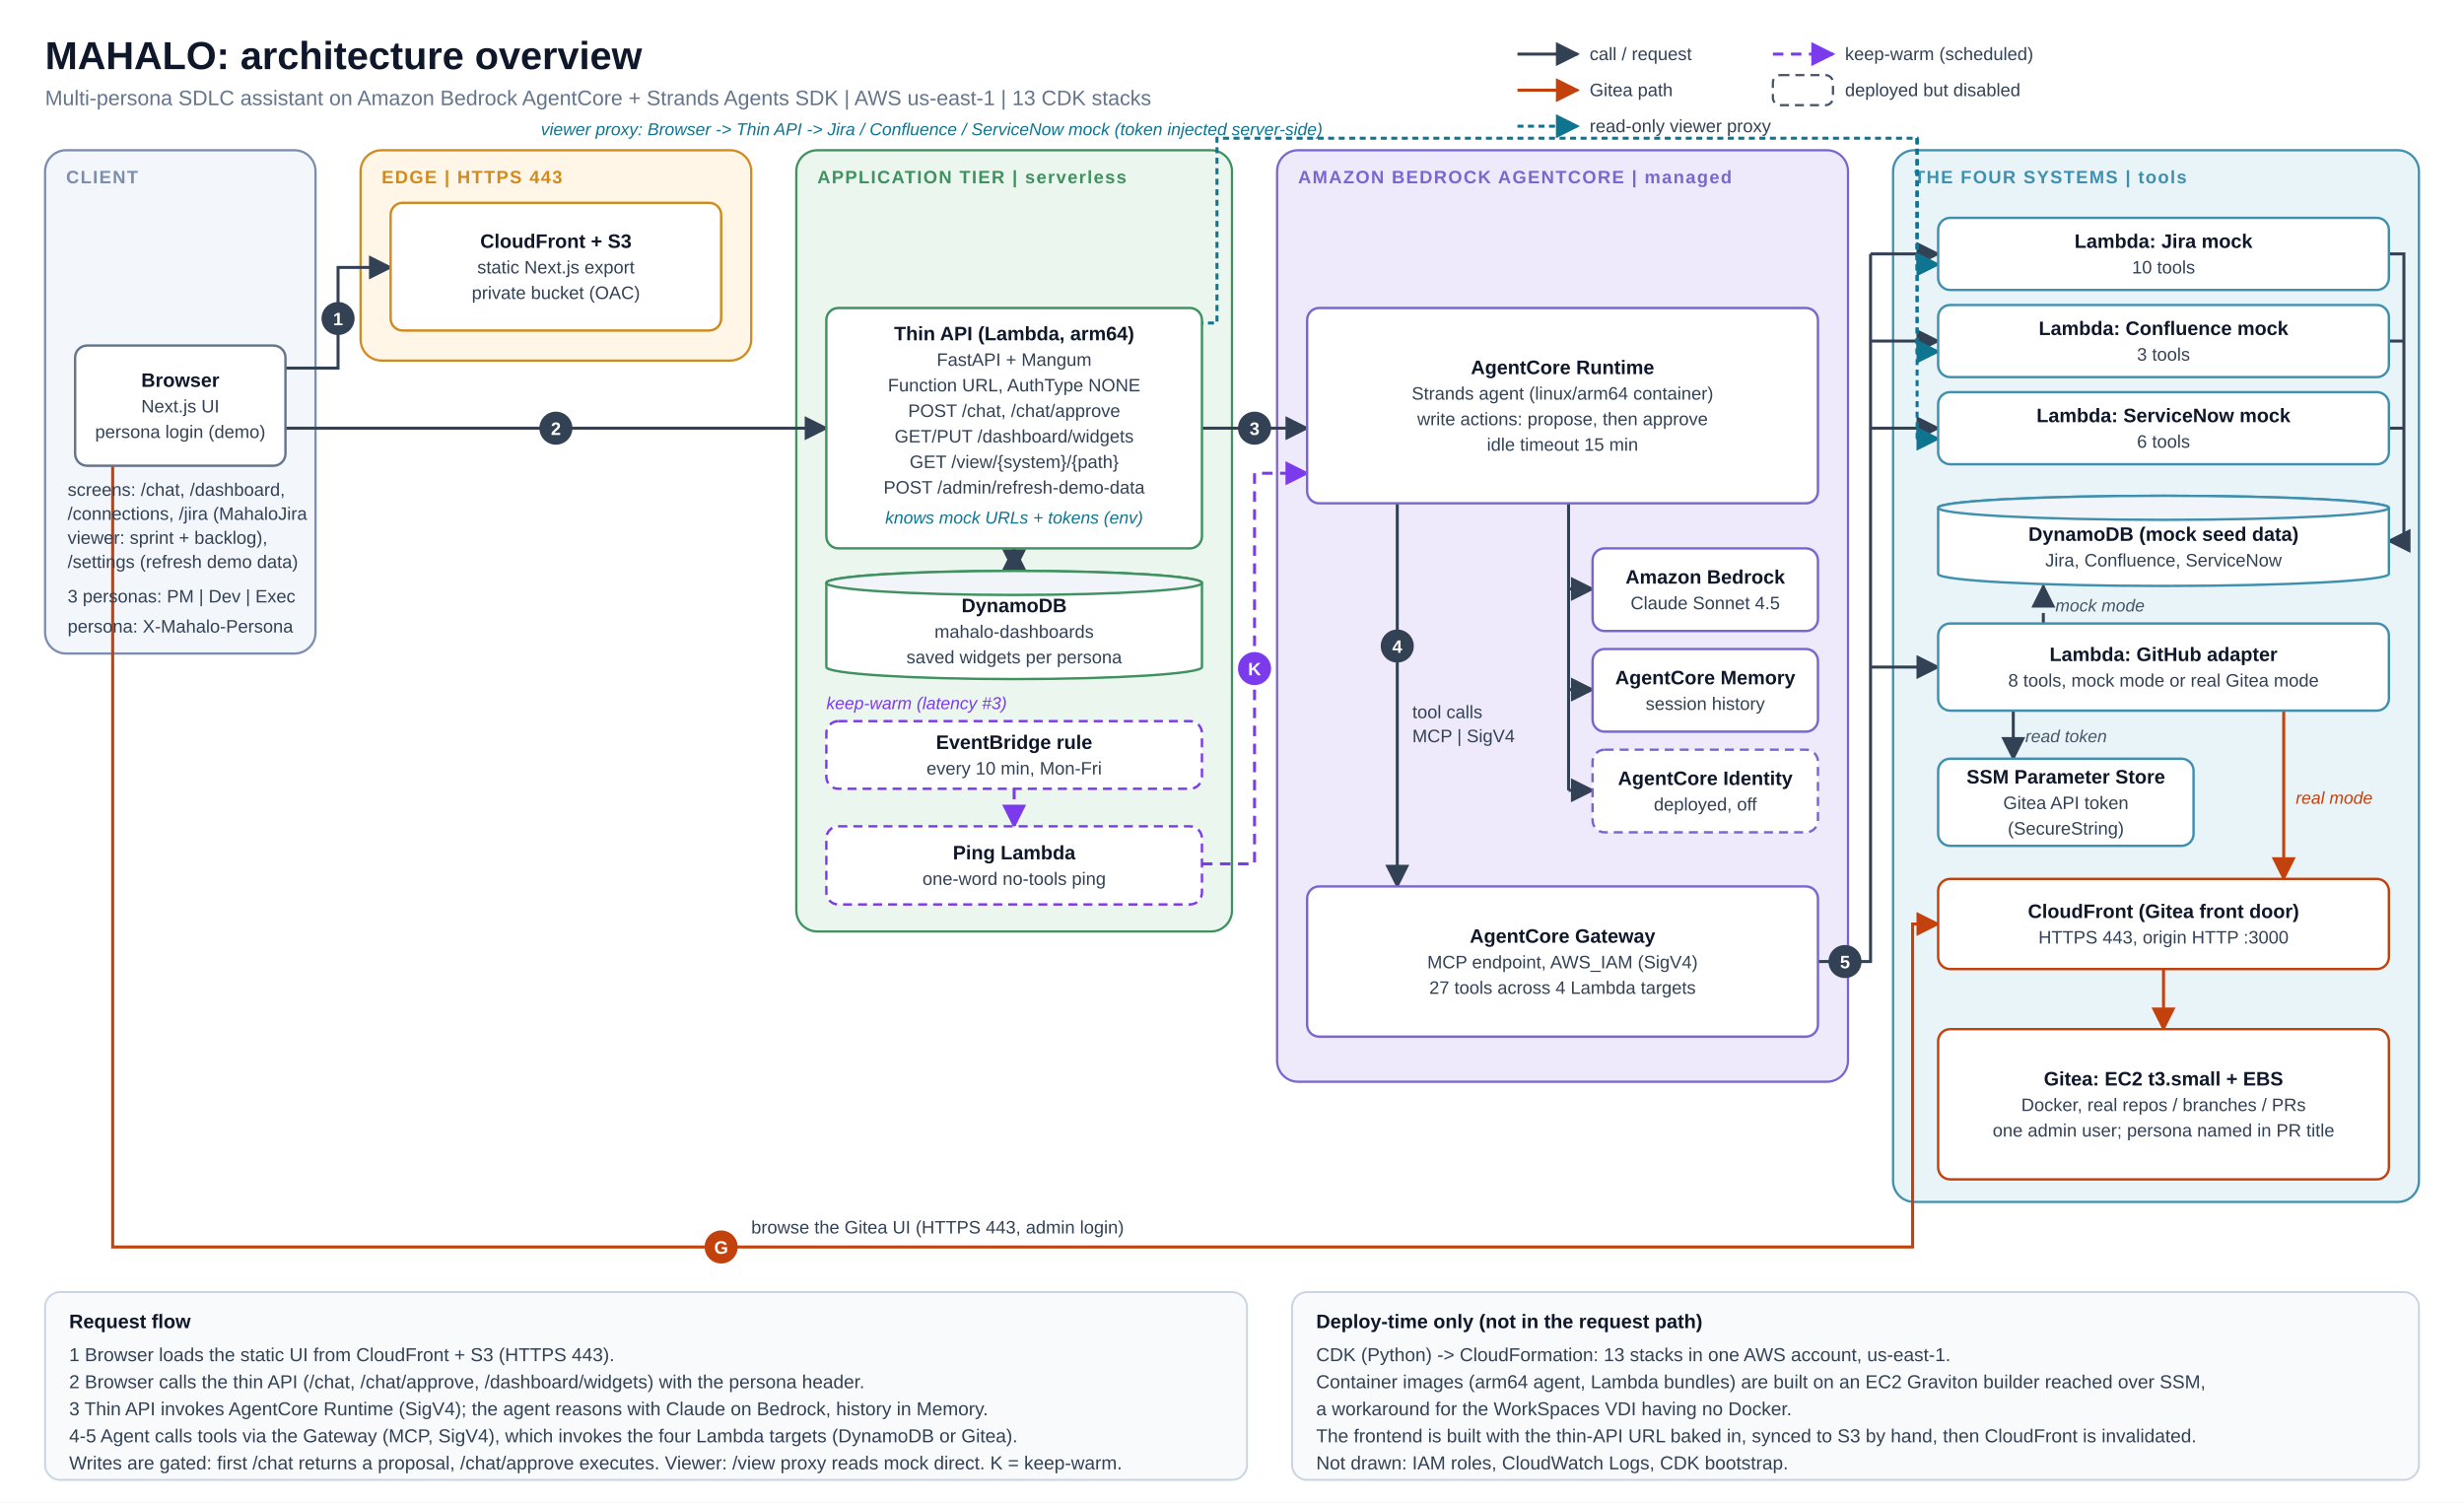
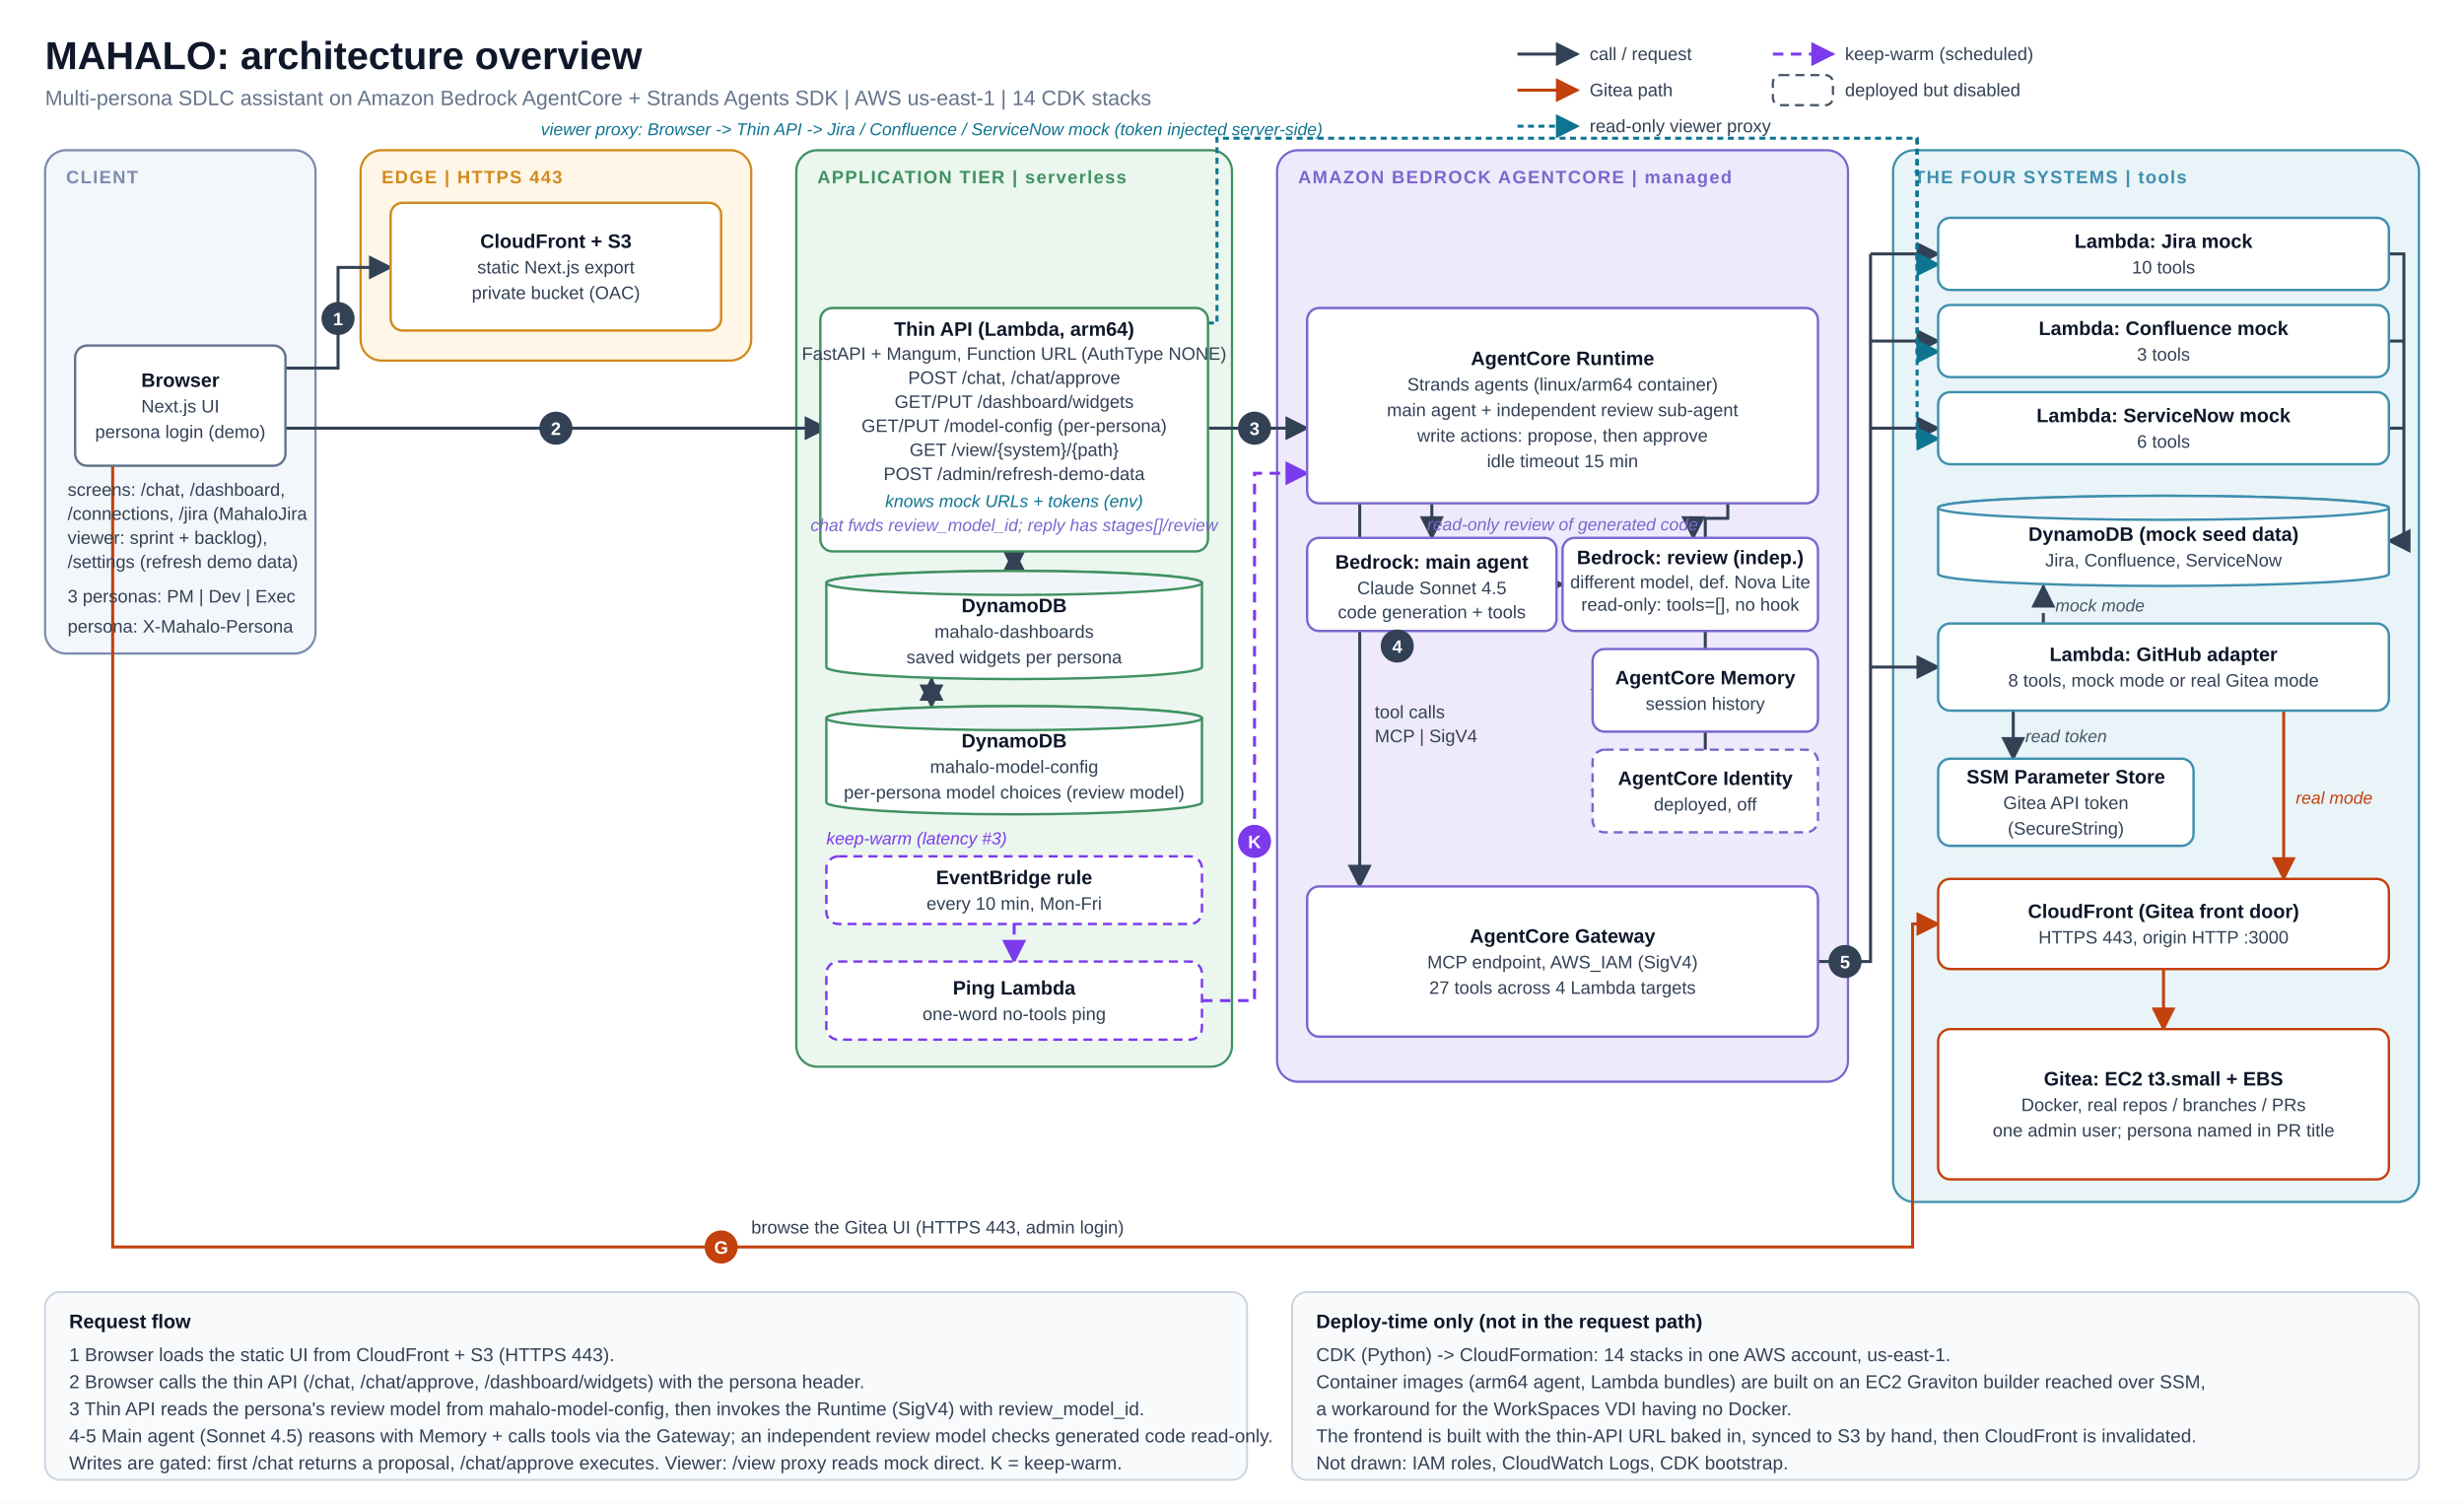
<svg xmlns="http://www.w3.org/2000/svg" width="1640" height="1000" viewBox="0 0 1640 1000">
  <style>
text{font-family:'Segoe UI',Arial,Helvetica,sans-serif}
.t{font-size:13px;font-weight:700;fill:#0f172a}
.s{font-size:12px;fill:#334155}
.zl{font-size:12px;font-weight:700;letter-spacing:.9px}
.l{font-size:11.5px;font-style:italic}
.n{font-size:12px;font-weight:700;fill:#fff}
.h1{font-size:26px;font-weight:700;fill:#0f172a}
.h2{font-size:14px;fill:#64748b}
.pt{font-size:13px;font-weight:700;fill:#0f172a}
.pl{font-size:12.5px;fill:#334155}
</style>
  <defs>
    <marker id="a-334155" viewBox="0 0 10 10" refX="9" refY="5" markerWidth="8" markerHeight="8" orient="auto-start-reverse">
      <path d="M0,0 L10,5 L0,10 z" fill="#334155" />
    </marker>
    <marker id="a-C2410C" viewBox="0 0 10 10" refX="9" refY="5" markerWidth="8" markerHeight="8" orient="auto-start-reverse">
      <path d="M0,0 L10,5 L0,10 z" fill="#C2410C" />
    </marker>
    <marker id="a-7C3AED" viewBox="0 0 10 10" refX="9" refY="5" markerWidth="8" markerHeight="8" orient="auto-start-reverse">
      <path d="M0,0 L10,5 L0,10 z" fill="#7C3AED" />
    </marker>
    <marker id="a-0E7490" viewBox="0 0 10 10" refX="9" refY="5" markerWidth="8" markerHeight="8" orient="auto-start-reverse">
      <path d="M0,0 L10,5 L0,10 z" fill="#0E7490" />
    </marker>
  </defs>
  <rect width="1640" height="1000" fill="#ffffff" />
  <text x="30" y="46" text-anchor="start" class="h1" fill="#0f172a">MAHALO: architecture overview</text>
-   <text x="30" y="70" text-anchor="start" class="h2" fill="#64748b">Multi-persona SDLC assistant on Amazon Bedrock AgentCore + Strands Agents SDK  |  AWS us-east-1  |  13 CDK stacks</text>
+   <text x="30" y="70" text-anchor="start" class="h2" fill="#64748b">Multi-persona SDLC assistant on Amazon Bedrock AgentCore + Strands Agents SDK  |  AWS us-east-1  |  14 CDK stacks</text>
  <path d="M1010,36 L1050,36" fill="none" stroke="#334155" stroke-width="2" marker-end="url(#a-334155)" />
  <text x="1058" y="40" text-anchor="start" class="s" fill="#334155">call / request</text>
  <path d="M1180,36 L1220,36" fill="none" stroke="#7C3AED" stroke-width="2" stroke-dasharray="7 5" marker-end="url(#a-7C3AED)" />
  <text x="1228" y="40" text-anchor="start" class="s" fill="#334155">keep-warm (scheduled)</text>
  <path d="M1010,60 L1050,60" fill="none" stroke="#C2410C" stroke-width="2" marker-end="url(#a-C2410C)" />
  <text x="1058" y="64" text-anchor="start" class="s" fill="#334155">Gitea path</text>
  <path d="M1010,84 L1050,84" fill="none" stroke="#0E7490" stroke-width="2" stroke-dasharray="4 3" marker-end="url(#a-0E7490)" />
  <text x="1058" y="88" text-anchor="start" class="s" fill="#334155">read-only viewer proxy</text>
  <rect x="1180" y="50" width="40" height="20" rx="5" fill="#fff" stroke="#475569" stroke-width="1.5" stroke-dasharray="6 4" />
  <text x="1228" y="64" text-anchor="start" class="s" fill="#334155">deployed but disabled</text>
  <rect x="30" y="100" width="180" height="335" rx="14" fill="#F3F6FB" stroke="#7C8DAE" stroke-width="1.5" />
  <text x="44" y="122" class="zl" fill="#7C8DAE">CLIENT</text>
  <rect x="240" y="100" width="260" height="140" rx="14" fill="#FFF6E8" stroke="#D08A1E" stroke-width="1.5" />
  <text x="254" y="122" class="zl" fill="#D08A1E">EDGE  |  HTTPS 443</text>
-   <rect x="530" y="100" width="290" height="520" rx="14" fill="#EAF6EE" stroke="#3F9160" stroke-width="1.5" />
+   <rect x="530" y="100" width="290" height="610" rx="14" fill="#EAF6EE" stroke="#3F9160" stroke-width="1.5" />
  <text x="544" y="122" class="zl" fill="#3F9160">APPLICATION TIER  |  serverless</text>
  <rect x="850" y="100" width="380" height="620" rx="14" fill="#EEEAFB" stroke="#7B66CF" stroke-width="1.5" />
  <text x="864" y="122" class="zl" fill="#7B66CF">AMAZON BEDROCK AGENTCORE  |  managed</text>
  <rect x="1260" y="100" width="350" height="700" rx="14" fill="#E8F4F8" stroke="#3F8FAE" stroke-width="1.5" />
  <text x="1274" y="122" class="zl" fill="#3F8FAE">THE FOUR SYSTEMS  |  tools</text>
  <path d="M190,245 L225,245 L225,178 L260,178" fill="none" stroke="#334155" stroke-width="2" marker-end="url(#a-334155)" />
  <path d="M190,285 L550,285" fill="none" stroke="#334155" stroke-width="2" marker-end="url(#a-334155)" />
  <path d="M800,285 L870,285" fill="none" stroke="#334155" stroke-width="2" marker-end="url(#a-334155)" />
-   <path d="M675,365 L675,380" fill="none" stroke="#334155" stroke-width="2" marker-start="url(#a-334155)" marker-end="url(#a-334155)" />
-   <path d="M930,335 L930,590" fill="none" stroke="#334155" stroke-width="2" marker-end="url(#a-334155)" />
-   <path d="M1044,335 L1044,526" fill="none" stroke="#334155" stroke-width="2" />
-   <path d="M1044,392 L1060,392" fill="none" stroke="#334155" stroke-width="2" marker-end="url(#a-334155)" />
-   <path d="M1044,459 L1060,459" fill="none" stroke="#334155" stroke-width="2" marker-end="url(#a-334155)" />
-   <path d="M1044,526 L1060,526" fill="none" stroke="#334155" stroke-width="2" marker-end="url(#a-334155)" />
+   <path d="M675,367 L675,380" fill="none" stroke="#334155" stroke-width="2" marker-start="url(#a-334155)" marker-end="url(#a-334155)" />
+   <path d="M620,452 L620,470" fill="none" stroke="#334155" stroke-width="2" marker-start="url(#a-334155)" marker-end="url(#a-334155)" />
+   <path d="M905,335 L905,590" fill="none" stroke="#334155" stroke-width="2" marker-end="url(#a-334155)" />
+   <path d="M953,335 L953,358" fill="none" stroke="#334155" stroke-width="2" marker-end="url(#a-334155)" />
+   <path d="M1036,389 L1040,389" fill="none" stroke="#334155" stroke-width="2" stroke-dasharray="5 3" marker-end="url(#a-334155)" />
+   <path d="M1150,335 L1150,345 L1135,345 L1135,526" fill="none" stroke="#334155" stroke-width="2" />
+   <path d="M1127,345 L1127,358" fill="none" stroke="#334155" stroke-width="2" marker-end="url(#a-334155)" />
+   <path d="M1135,459 L1060,459" fill="none" stroke="#334155" stroke-width="2" marker-end="url(#a-334155)" />
+   <path d="M1135,526 L1060,526" fill="none" stroke="#334155" stroke-width="2" marker-end="url(#a-334155)" />
  <path d="M1210,640 L1245,640 L1245,169" fill="none" stroke="#334155" stroke-width="2" />
  <path d="M1245,169 L1290,169" fill="none" stroke="#334155" stroke-width="2" marker-end="url(#a-334155)" />
  <path d="M1245,227 L1290,227" fill="none" stroke="#334155" stroke-width="2" marker-end="url(#a-334155)" />
  <path d="M1245,285 L1290,285" fill="none" stroke="#334155" stroke-width="2" marker-end="url(#a-334155)" />
  <path d="M1245,444 L1290,444" fill="none" stroke="#334155" stroke-width="2" marker-end="url(#a-334155)" />
  <path d="M1590,227 L1600,227" fill="none" stroke="#334155" stroke-width="2" />
  <path d="M1590,285 L1600,285" fill="none" stroke="#334155" stroke-width="2" />
  <path d="M1590,169 L1600,169 L1600,360 L1590,360" fill="none" stroke="#334155" stroke-width="2" marker-end="url(#a-334155)" />
  <path d="M1360,415 L1360,390" fill="none" stroke="#334155" stroke-width="2" stroke-dasharray="7 5" marker-end="url(#a-334155)" />
  <path d="M1340,473 L1340,505" fill="none" stroke="#334155" stroke-width="2" marker-end="url(#a-334155)" />
  <path d="M1520,473 L1520,585" fill="none" stroke="#C2410C" stroke-width="2" marker-end="url(#a-C2410C)" />
  <path d="M1440,645 L1440,685" fill="none" stroke="#C2410C" stroke-width="2" marker-end="url(#a-C2410C)" />
  <path d="M75,310 L75,830 L1273,830 L1273,615 L1290,615" fill="none" stroke="#C2410C" stroke-width="2" marker-end="url(#a-C2410C)" />
-   <path d="M675,525 L675,550" fill="none" stroke="#7C3AED" stroke-width="2" stroke-dasharray="7 5" marker-end="url(#a-7C3AED)" />
-   <path d="M800,575 L835,575 L835,315 L870,315" fill="none" stroke="#7C3AED" stroke-width="2" stroke-dasharray="7 5" marker-end="url(#a-7C3AED)" />
+   <path d="M675,615 L675,640" fill="none" stroke="#7C3AED" stroke-width="2" stroke-dasharray="7 5" marker-end="url(#a-7C3AED)" />
+   <path d="M800,666 L835,666 L835,315 L870,315" fill="none" stroke="#7C3AED" stroke-width="2" stroke-dasharray="7 5" marker-end="url(#a-7C3AED)" />
  <path d="M790,215 L810,215 L810,92 L1276,92 L1276,176 L1290,176" fill="none" stroke="#0E7490" stroke-width="2" stroke-dasharray="4 3" marker-end="url(#a-0E7490)" />
  <path d="M1276,92 L1276,234 L1290,234" fill="none" stroke="#0E7490" stroke-width="2" stroke-dasharray="4 3" marker-end="url(#a-0E7490)" />
  <path d="M1276,92 L1276,292 L1290,292" fill="none" stroke="#0E7490" stroke-width="2" stroke-dasharray="4 3" marker-end="url(#a-0E7490)" />
  <text x="360" y="90" text-anchor="start" class="l" fill="#0E7490">viewer proxy: Browser -&gt; Thin API -&gt; Jira / Confluence / ServiceNow mock (token injected server-side)</text>
  <rect x="50" y="230" width="140" height="80" rx="8" fill="#fff" stroke="#64748B" stroke-width="1.6" />
  <text x="120.0" y="257.5" text-anchor="middle" class="t">Browser</text>
  <text x="120.0" y="274.5" text-anchor="middle" class="s">Next.js UI</text>
  <text x="120.0" y="291.5" text-anchor="middle" class="s">persona login (demo)</text>
  <text x="45" y="330" text-anchor="start" class="s" fill="#334155">screens: /chat, /dashboard,</text>
  <text x="45" y="346" text-anchor="start" class="s" fill="#334155">/connections, /jira (MahaloJira</text>
  <text x="45" y="362" text-anchor="start" class="s" fill="#334155">viewer: sprint + backlog),</text>
  <text x="45" y="378" text-anchor="start" class="s" fill="#334155">/settings (refresh demo data)</text>
  <text x="45" y="401" text-anchor="start" class="s" fill="#334155">3 personas: PM | Dev | Exec</text>
  <text x="45" y="421" text-anchor="start" class="s" fill="#334155">persona: X-Mahalo-Persona</text>
  <rect x="260" y="135" width="220" height="85" rx="8" fill="#fff" stroke="#D08A1E" stroke-width="1.6" />
  <text x="370.0" y="165.0" text-anchor="middle" class="t">CloudFront + S3</text>
  <text x="370.0" y="182.0" text-anchor="middle" class="s">static Next.js export</text>
  <text x="370.0" y="199.0" text-anchor="middle" class="s">private bucket (OAC)</text>
-   <rect x="550" y="205" width="250" height="160" rx="8" fill="#fff" stroke="#3F9160" stroke-width="1.6" />
-   <text x="675.0" y="226.5" text-anchor="middle" class="t">Thin API (Lambda, arm64)</text>
-   <text x="675.0" y="243.5" text-anchor="middle" class="s">FastAPI + Mangum</text>
-   <text x="675.0" y="260.5" text-anchor="middle" class="s">Function URL, AuthType NONE</text>
-   <text x="675.0" y="277.5" text-anchor="middle" class="s">POST /chat, /chat/approve</text>
-   <text x="675.0" y="294.5" text-anchor="middle" class="s">GET/PUT /dashboard/widgets</text>
-   <text x="675.0" y="311.5" text-anchor="middle" class="s">GET /view/{system}/{path}</text>
-   <text x="675.0" y="328.5" text-anchor="middle" class="s">POST /admin/refresh-demo-data</text>
-   <text x="675.0" y="348.5" text-anchor="middle" class="l" fill="#0E7490">knows mock URLs + tokens (env)</text>
+   <rect x="546" y="205" width="258" height="162" rx="8" fill="#fff" stroke="#3F9160" stroke-width="1.6" />
+   <text x="675.0" y="223.5" text-anchor="middle" class="t">Thin API (Lambda, arm64)</text>
+   <text x="675.0" y="239.5" text-anchor="middle" class="s">FastAPI + Mangum, Function URL (AuthType NONE)</text>
+   <text x="675.0" y="255.5" text-anchor="middle" class="s">POST /chat, /chat/approve</text>
+   <text x="675.0" y="271.5" text-anchor="middle" class="s">GET/PUT /dashboard/widgets</text>
+   <text x="675.0" y="287.5" text-anchor="middle" class="s">GET/PUT /model-config (per-persona)</text>
+   <text x="675.0" y="303.5" text-anchor="middle" class="s">GET /view/{system}/{path}</text>
+   <text x="675.0" y="319.5" text-anchor="middle" class="s">POST /admin/refresh-demo-data</text>
+   <text x="675.0" y="337.5" text-anchor="middle" class="l" fill="#0E7490">knows mock URLs + tokens (env)</text>
+   <text x="675.0" y="353.5" text-anchor="middle" class="l" fill="#7B66CF">chat fwds review_model_id; reply has stages[]/review</text>
  <path d="M550,388 a125.0,8 0 0 1 250,0 v56 a125.0,8 0 0 1 -250,0 z" fill="#fff" stroke="#3F9160" stroke-width="1.6" />
  <ellipse cx="675.0" cy="388" rx="125.0" ry="8" fill="#F1F5F9" stroke="#3F9160" stroke-width="1.6" />
  <text x="675.0" y="407.5" text-anchor="middle" class="t">DynamoDB</text>
  <text x="675.0" y="424.5" text-anchor="middle" class="s">mahalo-dashboards</text>
  <text x="675.0" y="441.5" text-anchor="middle" class="s">saved widgets per persona</text>
-   <text x="550" y="472" text-anchor="start" class="l" fill="#7C3AED">keep-warm (latency #3)</text>
-   <rect x="550" y="480" width="250" height="45" rx="8" fill="#fff" stroke="#7C3AED" stroke-width="1.6" stroke-dasharray="6 4" />
-   <text x="675.0" y="498.5" text-anchor="middle" class="t">EventBridge rule</text>
-   <text x="675.0" y="515.5" text-anchor="middle" class="s">every 10 min, Mon-Fri</text>
-   <rect x="550" y="550" width="250" height="52" rx="8" fill="#fff" stroke="#7C3AED" stroke-width="1.6" stroke-dasharray="6 4" />
-   <text x="675.0" y="572.0" text-anchor="middle" class="t">Ping Lambda</text>
-   <text x="675.0" y="589.0" text-anchor="middle" class="s">one-word no-tools ping</text>
+   <path d="M550,478 a125.0,8 0 0 1 250,0 v56 a125.0,8 0 0 1 -250,0 z" fill="#fff" stroke="#3F9160" stroke-width="1.6" />
+   <ellipse cx="675.0" cy="478" rx="125.0" ry="8" fill="#F1F5F9" stroke="#3F9160" stroke-width="1.6" />
+   <text x="675.0" y="497.5" text-anchor="middle" class="t">DynamoDB</text>
+   <text x="675.0" y="514.5" text-anchor="middle" class="s">mahalo-model-config</text>
+   <text x="675.0" y="531.5" text-anchor="middle" class="s">per-persona model choices (review model)</text>
+   <text x="550" y="562" text-anchor="start" class="l" fill="#7C3AED">keep-warm (latency #3)</text>
+   <rect x="550" y="570" width="250" height="45" rx="8" fill="#fff" stroke="#7C3AED" stroke-width="1.6" stroke-dasharray="6 4" />
+   <text x="675.0" y="588.5" text-anchor="middle" class="t">EventBridge rule</text>
+   <text x="675.0" y="605.5" text-anchor="middle" class="s">every 10 min, Mon-Fri</text>
+   <rect x="550" y="640" width="250" height="52" rx="8" fill="#fff" stroke="#7C3AED" stroke-width="1.6" stroke-dasharray="6 4" />
+   <text x="675.0" y="662.0" text-anchor="middle" class="t">Ping Lambda</text>
+   <text x="675.0" y="679.0" text-anchor="middle" class="s">one-word no-tools ping</text>
  <rect x="870" y="205" width="340" height="130" rx="8" fill="#fff" stroke="#7B66CF" stroke-width="1.6" />
-   <text x="1040.0" y="249.0" text-anchor="middle" class="t">AgentCore Runtime</text>
-   <text x="1040.0" y="266.0" text-anchor="middle" class="s">Strands agent (linux/arm64 container)</text>
-   <text x="1040.0" y="283.0" text-anchor="middle" class="s">write actions: propose, then approve</text>
-   <text x="1040.0" y="300.0" text-anchor="middle" class="s">idle timeout 15 min</text>
-   <rect x="1060" y="365" width="150" height="55" rx="8" fill="#fff" stroke="#7B66CF" stroke-width="1.6" />
-   <text x="1135.0" y="388.5" text-anchor="middle" class="t">Amazon Bedrock</text>
-   <text x="1135.0" y="405.5" text-anchor="middle" class="s">Claude Sonnet 4.5</text>
+   <text x="1040.0" y="243.0" text-anchor="middle" class="t">AgentCore Runtime</text>
+   <text x="1040.0" y="260.0" text-anchor="middle" class="s">Strands agents (linux/arm64 container)</text>
+   <text x="1040.0" y="277.0" text-anchor="middle" class="s">main agent + independent review sub-agent</text>
+   <text x="1040.0" y="294.0" text-anchor="middle" class="s">write actions: propose, then approve</text>
+   <text x="1040.0" y="311.0" text-anchor="middle" class="s">idle timeout 15 min</text>
+   <rect x="870" y="358" width="166" height="62" rx="8" fill="#fff" stroke="#7B66CF" stroke-width="1.6" />
+   <text x="953.0" y="378.5" text-anchor="middle" class="t">Bedrock: main agent</text>
+   <text x="953.0" y="395.5" text-anchor="middle" class="s">Claude Sonnet 4.5</text>
+   <text x="953.0" y="411.5" text-anchor="middle" class="s">code generation + tools</text>
+   <rect x="1040" y="358" width="170" height="62" rx="8" fill="#fff" stroke="#7B66CF" stroke-width="1.6" />
+   <text x="1125.0" y="375.5" text-anchor="middle" class="t">Bedrock: review (indep.)</text>
+   <text x="1125.0" y="391.5" text-anchor="middle" class="s">different model, def. Nova Lite</text>
+   <text x="1125.0" y="406.5" text-anchor="middle" class="s">read-only: tools=[], no hook</text>
  <rect x="1060" y="432" width="150" height="55" rx="8" fill="#fff" stroke="#7B66CF" stroke-width="1.6" />
  <text x="1135.0" y="455.5" text-anchor="middle" class="t">AgentCore Memory</text>
  <text x="1135.0" y="472.5" text-anchor="middle" class="s">session history</text>
  <rect x="1060" y="499" width="150" height="55" rx="8" fill="#fff" stroke="#7B66CF" stroke-width="1.6" stroke-dasharray="6 4" />
  <text x="1135.0" y="522.5" text-anchor="middle" class="t">AgentCore Identity</text>
  <text x="1135.0" y="539.5" text-anchor="middle" class="s">deployed, off</text>
  <rect x="870" y="590" width="340" height="100" rx="8" fill="#fff" stroke="#7B66CF" stroke-width="1.6" />
  <text x="1040.0" y="627.5" text-anchor="middle" class="t">AgentCore Gateway</text>
  <text x="1040.0" y="644.5" text-anchor="middle" class="s">MCP endpoint, AWS_IAM (SigV4)</text>
  <text x="1040.0" y="661.5" text-anchor="middle" class="s">27 tools across 4 Lambda targets</text>
-   <text x="940" y="478" text-anchor="start" class="s" fill="#334155">tool calls</text>
-   <text x="940" y="494" text-anchor="start" class="s" fill="#334155">MCP | SigV4</text>
+   <text x="915" y="478" text-anchor="start" class="s" fill="#334155">tool calls</text>
+   <text x="915" y="494" text-anchor="start" class="s" fill="#334155">MCP | SigV4</text>
+   <text x="1040" y="353" text-anchor="middle" class="l" fill="#7B66CF">read-only review of generated code</text>
  <rect x="1290" y="145" width="300" height="48" rx="8" fill="#fff" stroke="#3F8FAE" stroke-width="1.6" />
  <text x="1440.0" y="165.0" text-anchor="middle" class="t">Lambda: Jira mock</text>
  <text x="1440.0" y="182.0" text-anchor="middle" class="s">10 tools</text>
  <rect x="1290" y="203" width="300" height="48" rx="8" fill="#fff" stroke="#3F8FAE" stroke-width="1.6" />
  <text x="1440.0" y="223.0" text-anchor="middle" class="t">Lambda: Confluence mock</text>
  <text x="1440.0" y="240.0" text-anchor="middle" class="s">3 tools</text>
  <rect x="1290" y="261" width="300" height="48" rx="8" fill="#fff" stroke="#3F8FAE" stroke-width="1.6" />
  <text x="1440.0" y="281.0" text-anchor="middle" class="t">Lambda: ServiceNow mock</text>
  <text x="1440.0" y="298.0" text-anchor="middle" class="s">6 tools</text>
  <path d="M1290,338 a150.0,8 0 0 1 300,0 v44 a150.0,8 0 0 1 -300,0 z" fill="#fff" stroke="#3F8FAE" stroke-width="1.6" />
  <ellipse cx="1440.0" cy="338" rx="150.0" ry="8" fill="#F1F5F9" stroke="#3F8FAE" stroke-width="1.6" />
  <text x="1440.0" y="360.0" text-anchor="middle" class="t">DynamoDB (mock seed data)</text>
  <text x="1440.0" y="377.0" text-anchor="middle" class="s">Jira, Confluence, ServiceNow</text>
  <rect x="1290" y="415" width="300" height="58" rx="8" fill="#fff" stroke="#3F8FAE" stroke-width="1.6" />
  <text x="1440.0" y="440.0" text-anchor="middle" class="t">Lambda: GitHub adapter</text>
  <text x="1440.0" y="457.0" text-anchor="middle" class="s">8 tools, mock mode or real Gitea mode</text>
  <rect x="1290" y="505" width="170" height="58" rx="8" fill="#fff" stroke="#3F8FAE" stroke-width="1.6" />
  <text x="1375.0" y="521.5" text-anchor="middle" class="t">SSM Parameter Store</text>
  <text x="1375.0" y="538.5" text-anchor="middle" class="s">Gitea API token</text>
  <text x="1375.0" y="555.5" text-anchor="middle" class="s">(SecureString)</text>
  <rect x="1290" y="585" width="300" height="60" rx="8" fill="#fff" stroke="#C2410C" stroke-width="1.6" />
  <text x="1440.0" y="611.0" text-anchor="middle" class="t">CloudFront (Gitea front door)</text>
  <text x="1440.0" y="628.0" text-anchor="middle" class="s">HTTPS 443, origin HTTP :3000</text>
  <rect x="1290" y="685" width="300" height="100" rx="8" fill="#fff" stroke="#C2410C" stroke-width="1.6" />
  <text x="1440.0" y="722.5" text-anchor="middle" class="t">Gitea: EC2 t3.small + EBS</text>
  <text x="1440.0" y="739.5" text-anchor="middle" class="s">Docker, real repos / branches / PRs</text>
  <text x="1440.0" y="756.5" text-anchor="middle" class="s">one admin user; persona named in PR title</text>
  <circle cx="225" cy="212" r="11" fill="#334155" />
  <text x="225" y="216.5" text-anchor="middle" class="n">1</text>
  <circle cx="370" cy="285" r="11" fill="#334155" />
  <text x="370" y="289.5" text-anchor="middle" class="n">2</text>
  <circle cx="835" cy="285" r="11" fill="#334155" />
  <text x="835" y="289.5" text-anchor="middle" class="n">3</text>
  <circle cx="930" cy="430" r="11" fill="#334155" />
  <text x="930" y="434.5" text-anchor="middle" class="n">4</text>
  <circle cx="1228" cy="640" r="11" fill="#334155" />
  <text x="1228" y="644.5" text-anchor="middle" class="n">5</text>
  <circle cx="480" cy="830" r="11" fill="#C2410C" />
  <text x="480" y="834.5" text-anchor="middle" class="n">G</text>
-   <circle cx="835" cy="445" r="11" fill="#7C3AED" />
-   <text x="835" y="449.5" text-anchor="middle" class="n">K</text>
+   <circle cx="835" cy="560" r="11" fill="#7C3AED" />
+   <text x="835" y="564.5" text-anchor="middle" class="n">K</text>
  <text x="500" y="821" text-anchor="start" class="s" fill="#C2410C">browse the Gitea UI (HTTPS 443, admin login)</text>
  <text x="1348" y="494" text-anchor="start" class="l" fill="#475569">read token</text>
  <text x="1368" y="407" text-anchor="start" class="l" fill="#475569">mock mode</text>
  <text x="1528" y="535" text-anchor="start" class="l" fill="#C2410C">real mode</text>
  <rect x="30" y="860" width="800" height="125" rx="10" fill="#F8FAFC" stroke="#CBD5E1" stroke-width="1.3" />
  <text x="46" y="884" text-anchor="start" class="pt" fill="#0f172a">Request flow</text>
  <text x="46" y="906" text-anchor="start" class="pl" fill="#334155">1  Browser loads the static UI from CloudFront + S3 (HTTPS 443).</text>
  <text x="46" y="924" text-anchor="start" class="pl" fill="#334155">2  Browser calls the thin API (/chat, /chat/approve, /dashboard/widgets) with the persona header.</text>
-   <text x="46" y="942" text-anchor="start" class="pl" fill="#334155">3  Thin API invokes AgentCore Runtime (SigV4); the agent reasons with Claude on Bedrock, history in Memory.</text>
-   <text x="46" y="960" text-anchor="start" class="pl" fill="#334155">4-5  Agent calls tools via the Gateway (MCP, SigV4), which invokes the four Lambda targets (DynamoDB or Gitea).</text>
+   <text x="46" y="942" text-anchor="start" class="pl" fill="#334155">3  Thin API reads the persona's review model from mahalo-model-config, then invokes the Runtime (SigV4) with review_model_id.</text>
+   <text x="46" y="960" text-anchor="start" class="pl" fill="#334155">4-5  Main agent (Sonnet 4.5) reasons with Memory + calls tools via the Gateway; an independent review model checks generated code read-only.</text>
  <text x="46" y="978" text-anchor="start" class="pl" fill="#334155">Writes are gated: first /chat returns a proposal, /chat/approve executes.  Viewer: /view proxy reads mock direct.  K = keep-warm.</text>
  <rect x="860" y="860" width="750" height="125" rx="10" fill="#F8FAFC" stroke="#CBD5E1" stroke-width="1.3" />
  <text x="876" y="884" text-anchor="start" class="pt" fill="#0f172a">Deploy-time only (not in the request path)</text>
-   <text x="876" y="906" text-anchor="start" class="pl" fill="#334155">CDK (Python) -&gt; CloudFormation: 13 stacks in one AWS account, us-east-1.</text>
+   <text x="876" y="906" text-anchor="start" class="pl" fill="#334155">CDK (Python) -&gt; CloudFormation: 14 stacks in one AWS account, us-east-1.</text>
  <text x="876" y="924" text-anchor="start" class="pl" fill="#334155">Container images (arm64 agent, Lambda bundles) are built on an EC2 Graviton builder reached over SSM,</text>
  <text x="876" y="942" text-anchor="start" class="pl" fill="#334155">a workaround for the WorkSpaces VDI having no Docker.</text>
  <text x="876" y="960" text-anchor="start" class="pl" fill="#334155">The frontend is built with the thin-API URL baked in, synced to S3 by hand, then CloudFront is invalidated.</text>
  <text x="876" y="978" text-anchor="start" class="pl" fill="#334155">Not drawn: IAM roles, CloudWatch Logs, CDK bootstrap.</text>
</svg>
